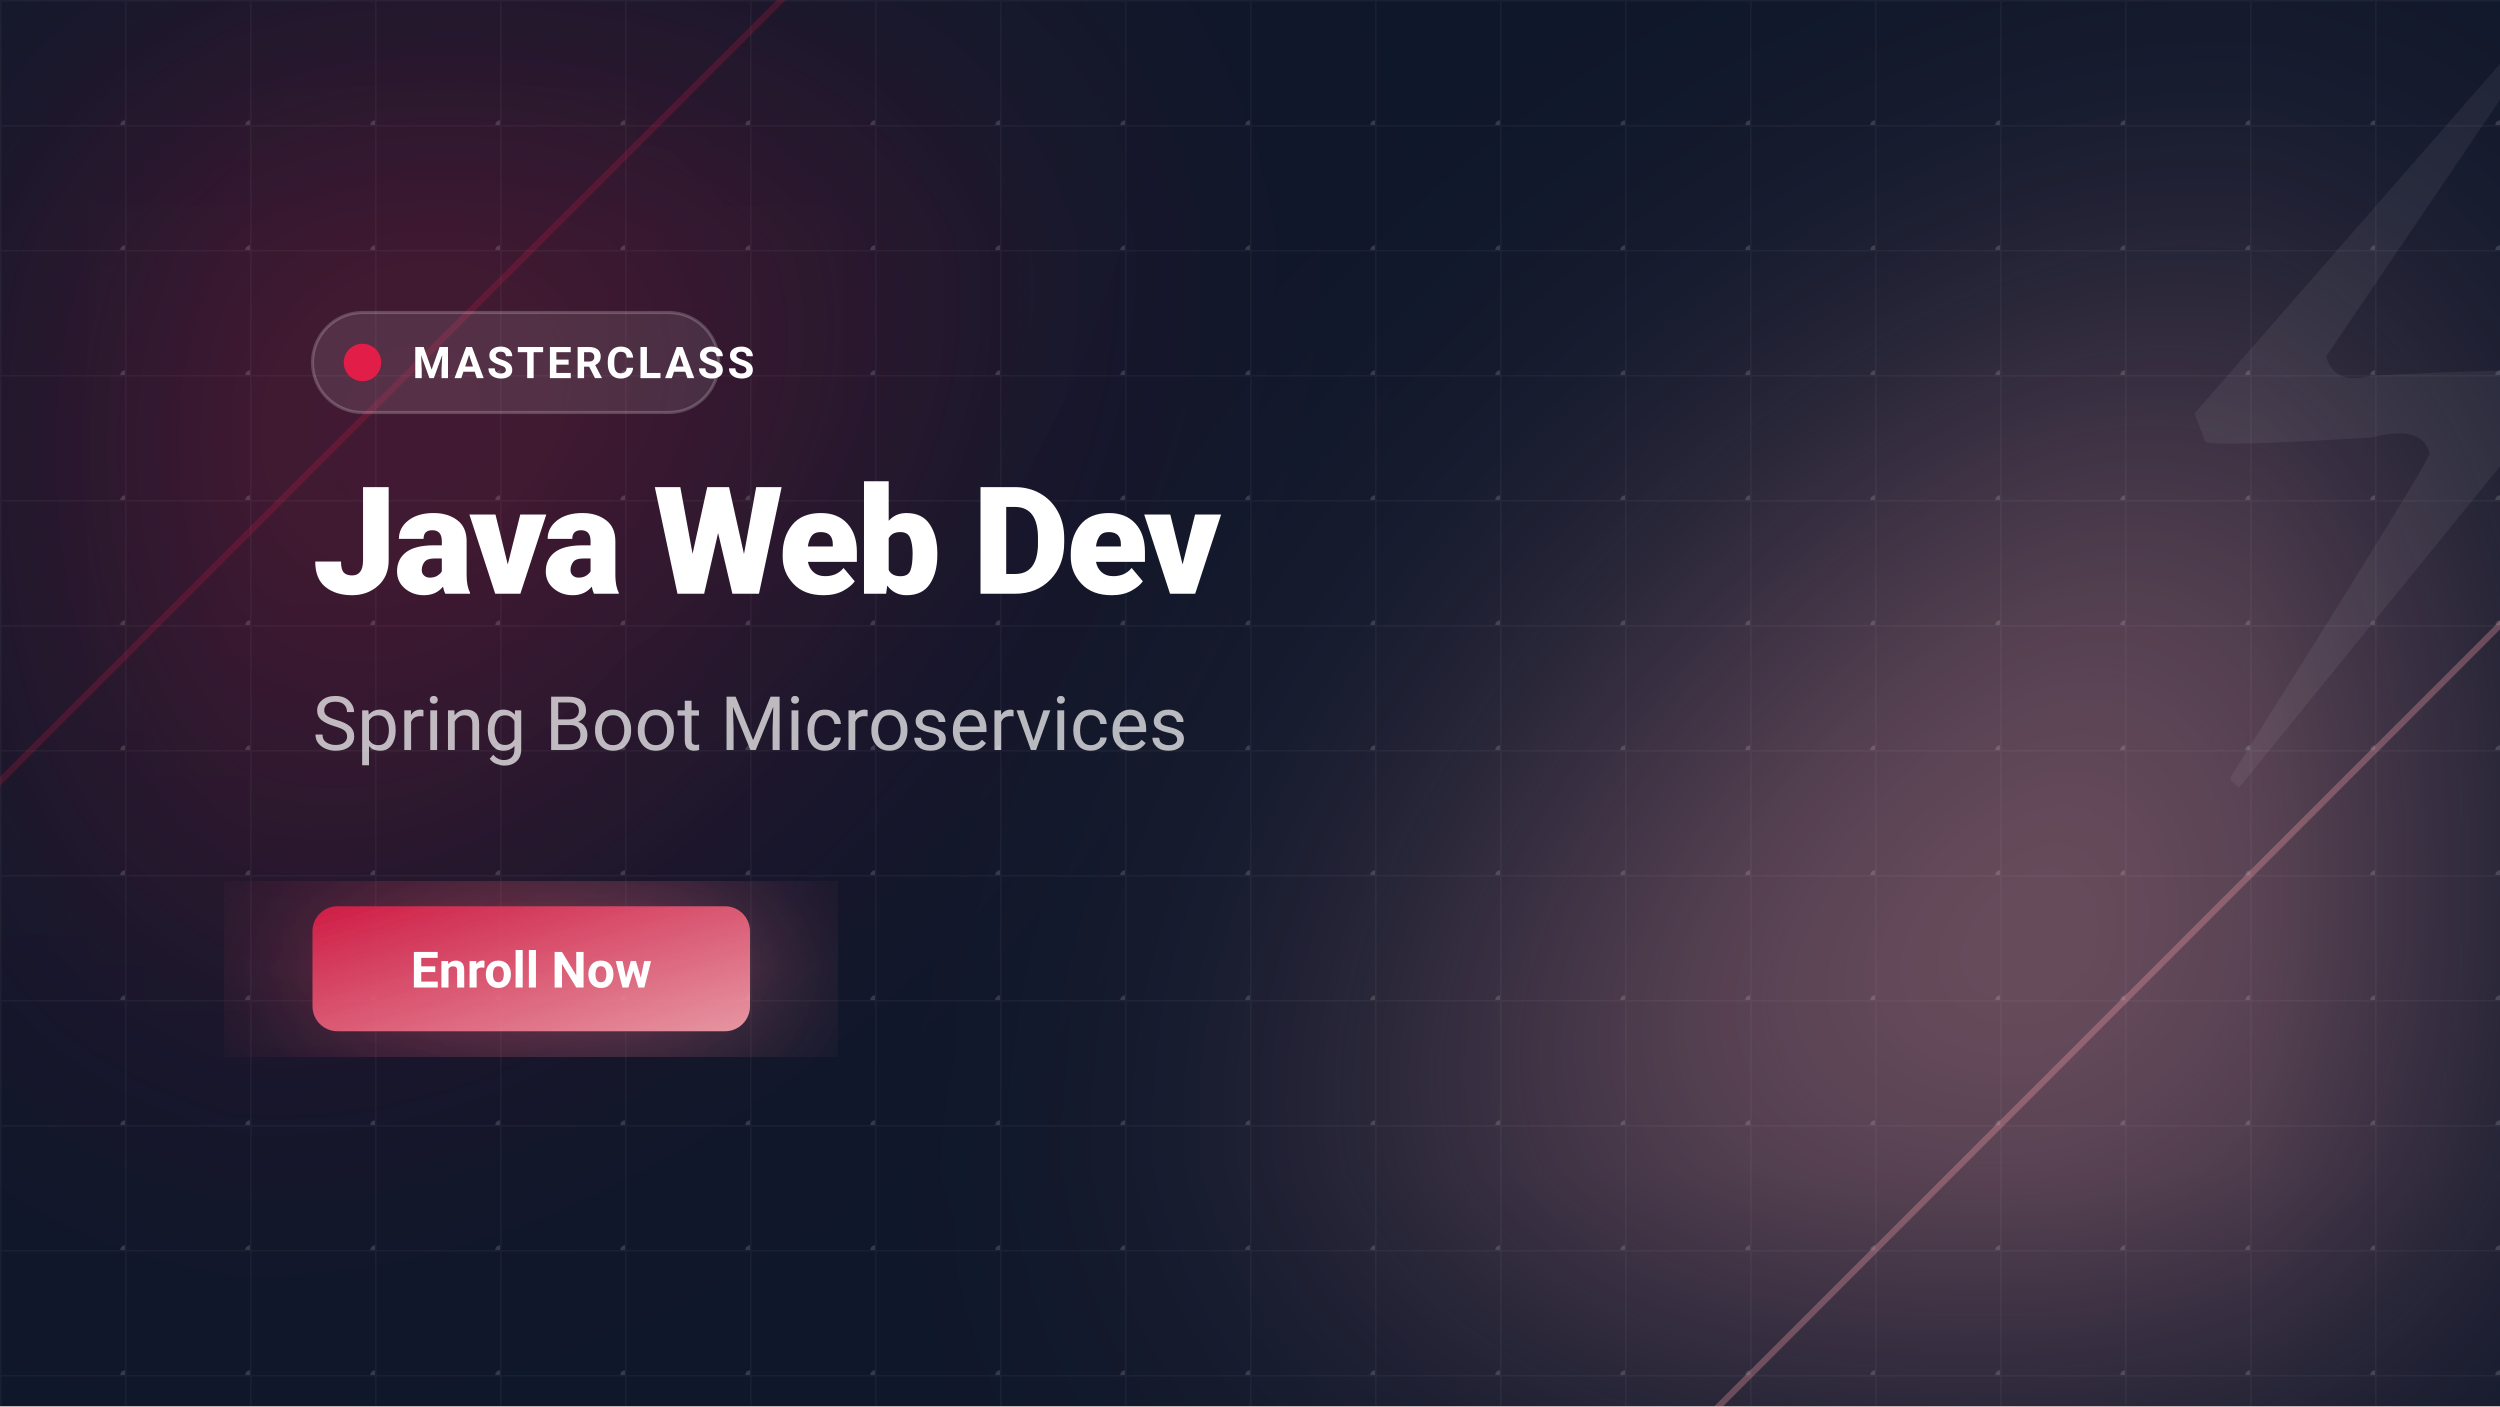
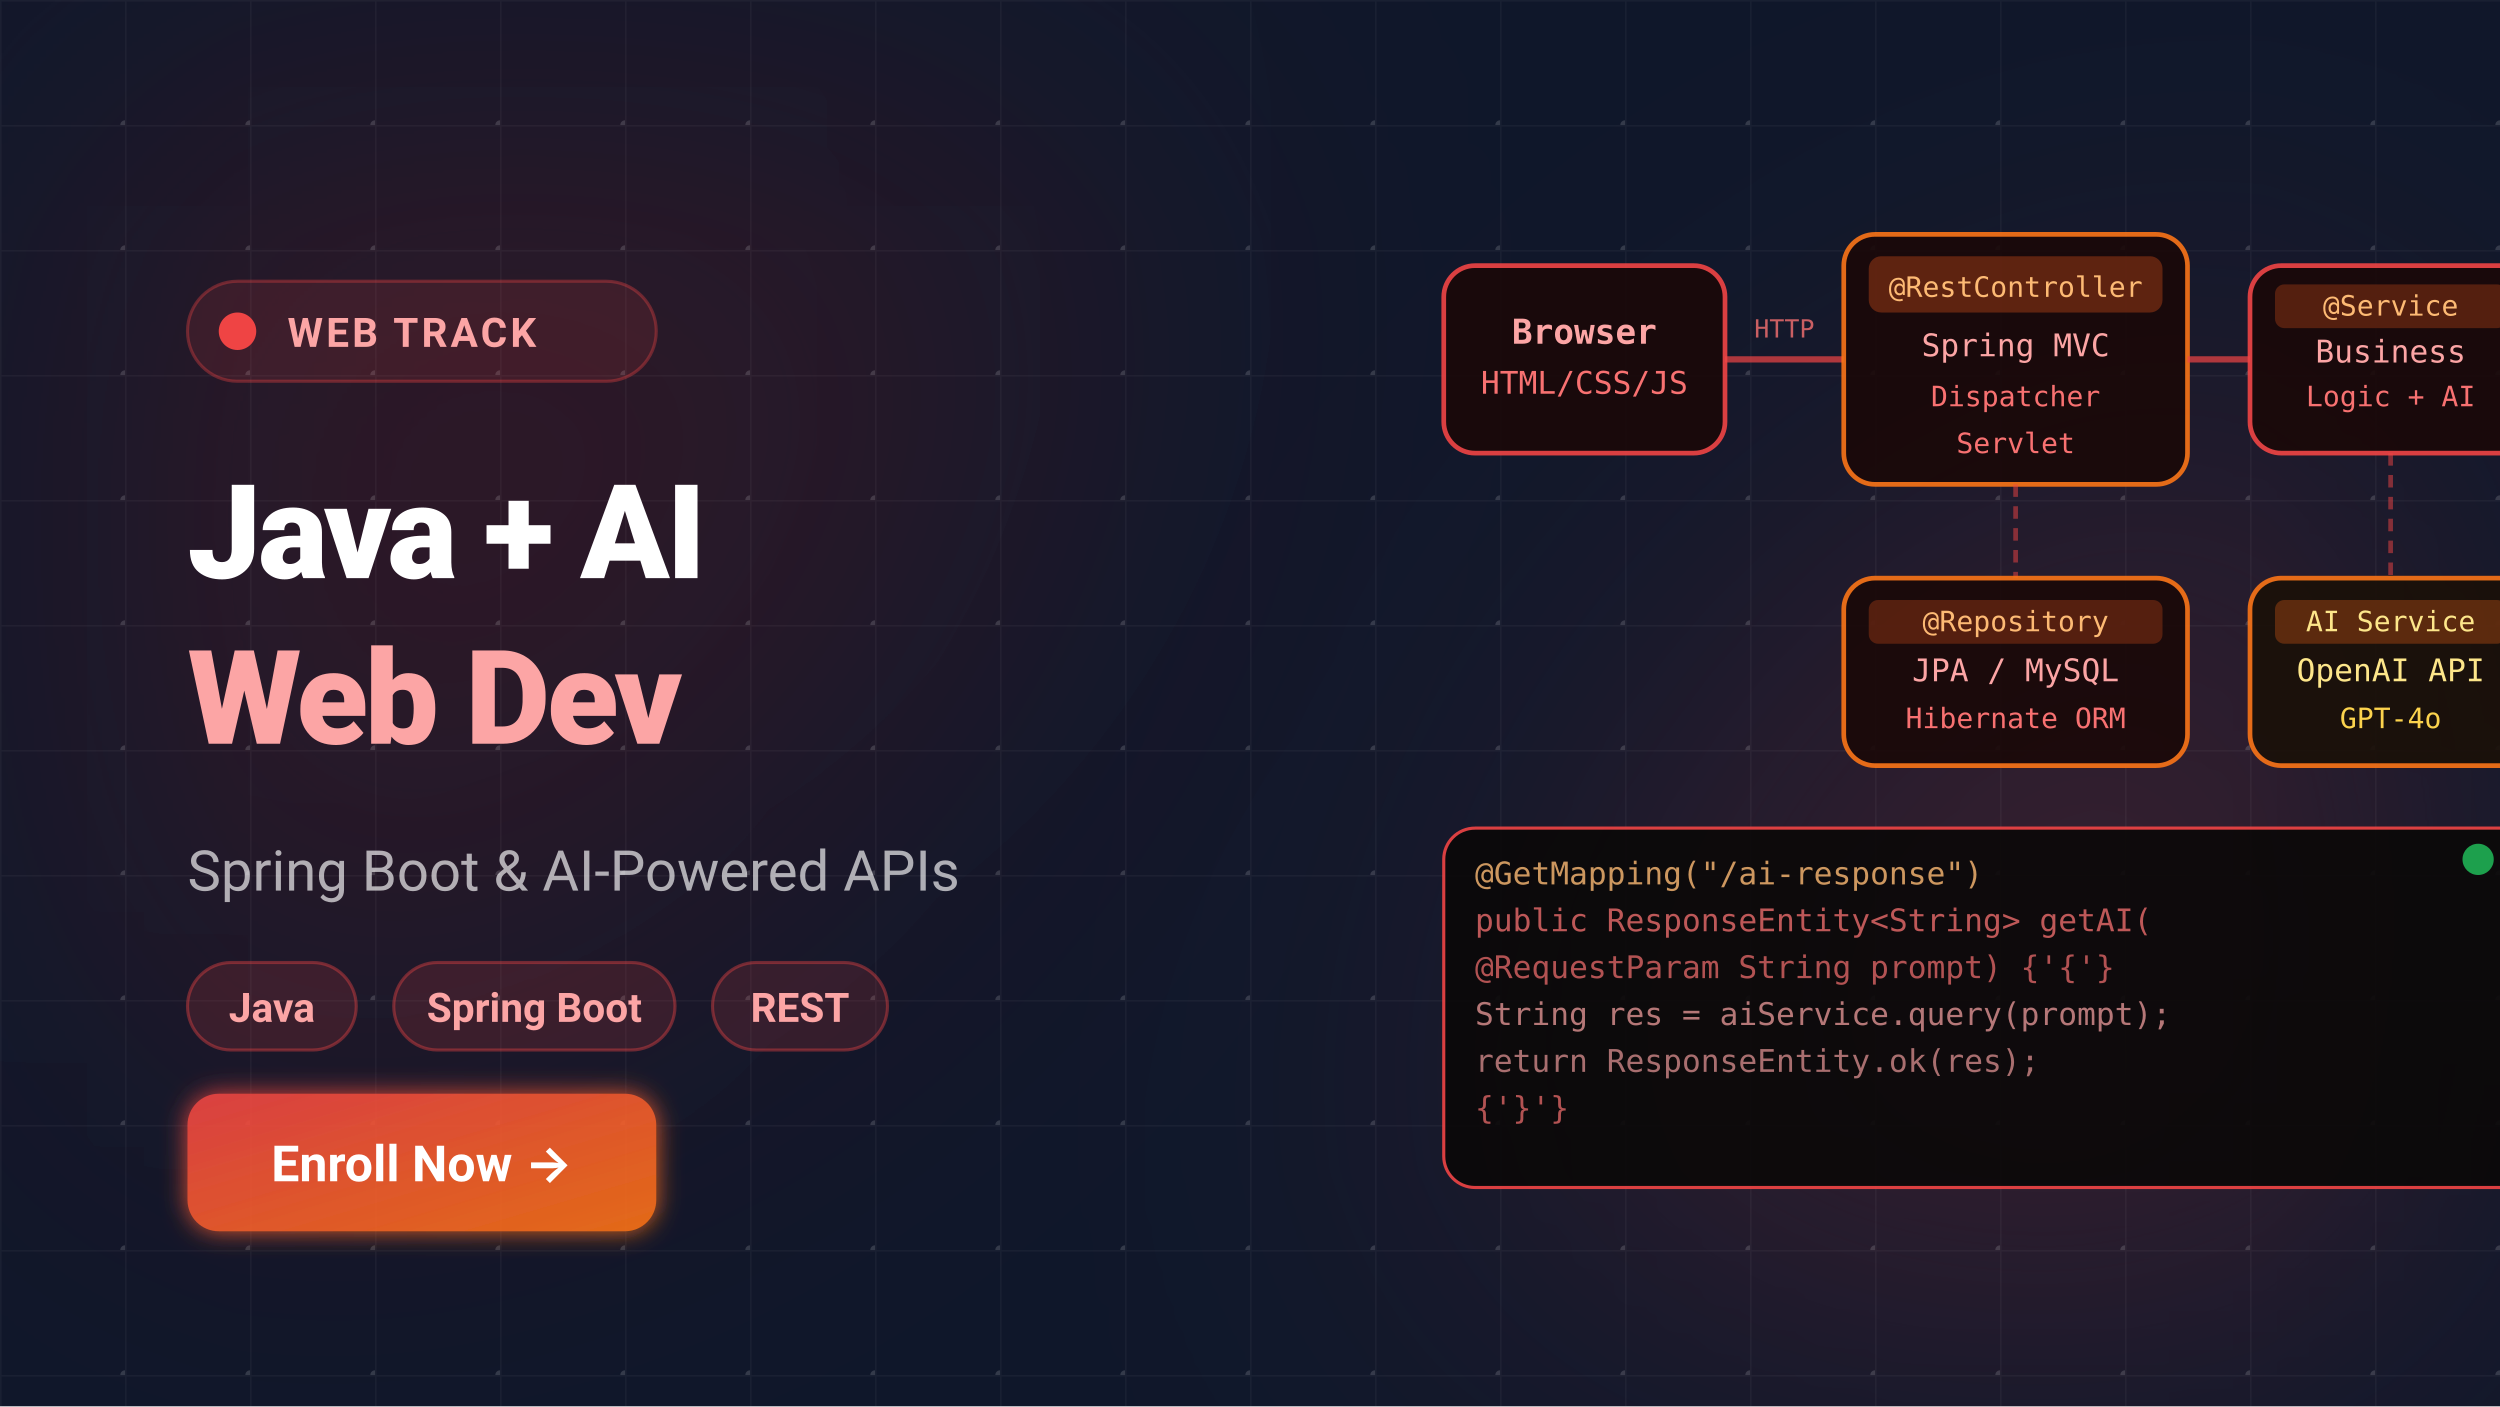
<svg xmlns="http://www.w3.org/2000/svg" width="800" height="450" viewBox="0 0 800 450" fill="none">
  <defs>
-     <linearGradient id="bgGrad" x1="0%" y1="0%" x2="100%" y2="100%">
-       <stop offset="0%" stop-color="#E11D48" />
-       <stop offset="100%" stop-color="#FDA4AF" />
+     <linearGradient id="javawebGrad" x1="0%" y1="0%" x2="100%" y2="100%">
+       <stop offset="0%" stop-color="#EF4444" />
+       <stop offset="100%" stop-color="#F97316" />
    </linearGradient>
-     <pattern id="gridPattern" width="40" height="40" patternUnits="userSpaceOnUse">
+     <pattern id="javawebGrid" width="40" height="40" patternUnits="userSpaceOnUse">
      <path d="M 40 0 L 0 0 0 40" fill="none" stroke="rgba(255,255,255,0.04)" stroke-width="1" />
      <circle cx="40" cy="40" r="1.5" fill="rgba(255,255,255,0.15)" />
    </pattern>
-     <filter id="glow" x="-20%" y="-20%" width="140%" height="140%">
-       <feGaussianBlur stdDeviation="30" result="blur" />
+     <filter id="javawebSoftGlow" x="-50%" y="-50%" width="200%" height="200%">
+       <feGaussianBlur stdDeviation="80" />
+     </filter>
+     <filter id="javawebGlow" x="-20%" y="-20%" width="140%" height="140%">
+       <feGaussianBlur stdDeviation="4" result="blur" />
      <feComposite in="SourceGraphic" in2="blur" operator="over" />
-     </filter>
-     <filter id="softGlow" x="-50%" y="-50%" width="200%" height="200%">
-       <feGaussianBlur stdDeviation="80" />
    </filter>
  </defs>
  <rect width="800" height="450" fill="#0F172A" />
-   <circle cx="0" cy="0" r="300" fill="#E11D48" opacity="0.3" filter="url(#softGlow)" />
-   <circle cx="800" cy="450" r="350" fill="#FDA4AF" opacity="0.4" filter="url(#softGlow)" />
-   <rect width="800" height="450" fill="url(#gridPattern)" />
-   <text x="700" y="350" font-size="280" font-family="sans-serif" font-weight="900" fill="rgba(255,255,255,0.06)" text-anchor="middle" dominant-baseline="middle" style="transform: rotate(-15deg); transform-origin: 700px 350px;">⚡</text>
-   <path d="M -100 350 L 300 -50" stroke="#E11D48" stroke-width="2" stroke-opacity="0.2" />
-   <path d="M 500 500 L 900 100" stroke="#FDA4AF" stroke-width="2" stroke-opacity="0.3" />
-   <g transform="translate(100, 100)">
-     <rect x="0" y="0" width="130" height="32" rx="16" fill="rgba(255,255,255,0.1)" stroke="rgba(255,255,255,0.2)" stroke-width="1" />
-     <circle cx="16" cy="16" r="6" fill="#E11D48" />
-     <text x="32" y="21" fill="#ffffff" font-size="14" font-family="Segoe UI, -apple-system, Roboto, sans-serif" font-weight="600" letter-spacing="1">MASTERCLASS</text>
-     <text x="0" y="90" fill="#ffffff" font-size="48" font-family="Segoe UI, -apple-system, Roboto, sans-serif" font-weight="800" letter-spacing="-1">Java Web Dev</text>
-     <text x="0" y="140" fill="rgba(255,255,255,0.7)" font-size="24" font-family="Segoe UI, -apple-system, Roboto, sans-serif" font-weight="400">Spring Boot Microservices</text>
-     <rect x="0" y="190" width="140" height="40" rx="8" fill="url(#bgGrad)" filter="url(#glow)" opacity="0.9" />
-     <text x="70" y="216" fill="#ffffff" font-size="16" font-family="Segoe UI, -apple-system, Roboto, sans-serif" font-weight="700" text-anchor="middle">Enroll Now</text>
+   <circle cx="70" cy="70" r="270" fill="#991B1B" opacity="0.22" filter="url(#javawebSoftGlow)" />
+   <circle cx="760" cy="390" r="260" fill="#EF4444" opacity="0.18" filter="url(#javawebSoftGlow)" />
+   <rect width="800" height="450" fill="url(#javawebGrid)" />
+   <rect x="462" y="85" width="90" height="60" rx="10" fill="#1A0808" stroke="#EF4444" stroke-width="1.5" opacity="0.9" />
+   <text x="507" y="110" text-anchor="middle" fill="#FCA5A5" font-size="11" font-family="monospace" font-weight="700">Browser</text>
+   <text x="507" y="126" text-anchor="middle" fill="#F87171" font-size="10" font-family="monospace">HTML/CSS/JS</text>
+   <line x1="552" y1="115" x2="590" y2="115" stroke="#EF4444" stroke-width="2" opacity="0.7" />
+   <text x="571" y="108" text-anchor="middle" fill="#F87171" font-size="8" font-family="monospace" opacity="0.8">HTTP</text>
+   <rect x="590" y="75" width="110" height="80" rx="10" fill="#1A0808" stroke="#F97316" stroke-width="1.5" opacity="0.9" />
+   <rect x="598" y="82" width="94" height="18" rx="4" fill="#7C2D12" opacity="0.7" />
+   <text x="645" y="95" text-anchor="middle" fill="#FDBA74" font-size="9" font-family="monospace">@RestController</text>
+   <text x="645" y="114" text-anchor="middle" fill="#FCA5A5" font-size="10" font-family="monospace">Spring MVC</text>
+   <text x="645" y="130" text-anchor="middle" fill="#F87171" font-size="9" font-family="monospace">Dispatcher</text>
+   <text x="645" y="145" text-anchor="middle" fill="#F87171" font-size="9" font-family="monospace">Servlet</text>
+   <line x1="700" y1="115" x2="720" y2="115" stroke="#EF4444" stroke-width="2" opacity="0.7" />
+   <rect x="720" y="85" width="90" height="60" rx="10" fill="#1A0808" stroke="#EF4444" stroke-width="1.5" opacity="0.9" />
+   <rect x="728" y="91" width="74" height="14" rx="3" fill="#7C2D12" opacity="0.6" />
+   <text x="765" y="101" text-anchor="middle" fill="#FDBA74" font-size="9" font-family="monospace">@Service</text>
+   <text x="765" y="116" text-anchor="middle" fill="#FCA5A5" font-size="10" font-family="monospace">Business</text>
+   <text x="765" y="130" text-anchor="middle" fill="#F87171" font-size="9" font-family="monospace">Logic + AI</text>
+   <line x1="645" y1="155" x2="645" y2="185" stroke="#EF4444" stroke-width="1.5" stroke-dasharray="4,3" opacity="0.5" />
+   <line x1="765" y1="145" x2="765" y2="185" stroke="#EF4444" stroke-width="1.5" stroke-dasharray="4,3" opacity="0.5" />
+   <rect x="590" y="185" width="110" height="60" rx="10" fill="#1A0808" stroke="#F97316" stroke-width="1.5" opacity="0.9" />
+   <rect x="598" y="192" width="94" height="14" rx="3" fill="#7C2D12" opacity="0.6" />
+   <text x="645" y="202" text-anchor="middle" fill="#FDBA74" font-size="9" font-family="monospace">@Repository</text>
+   <text x="645" y="218" text-anchor="middle" fill="#FCA5A5" font-size="10" font-family="monospace">JPA / MySQL</text>
+   <text x="645" y="233" text-anchor="middle" fill="#F87171" font-size="9" font-family="monospace">Hibernate ORM</text>
+   <rect x="720" y="185" width="90" height="60" rx="10" fill="#1A1008" stroke="#F97316" stroke-width="1.5" opacity="0.9" />
+   <rect x="728" y="192" width="74" height="14" rx="3" fill="#78350F" opacity="0.7" />
+   <text x="765" y="202" text-anchor="middle" fill="#FDE68A" font-size="9" font-family="monospace">AI Service</text>
+   <text x="765" y="218" text-anchor="middle" fill="#FDE68A" font-size="10" font-family="monospace">OpenAI API</text>
+   <text x="765" y="233" text-anchor="middle" fill="#FCD34D" font-size="9" font-family="monospace">GPT-4o</text>
+   <rect x="462" y="265" width="350" height="115" rx="10" fill="#0A0808" stroke="#EF4444" stroke-width="1" opacity="0.9" />
+   <text x="472" y="283" fill="#FDBA74" font-size="10" font-family="monospace" opacity="0.8">@GetMapping("/ai-response")</text>
+   <text x="472" y="298" fill="#F87171" font-size="10" font-family="monospace" opacity="0.75">public ResponseEntity&lt;String&gt; getAI(</text>
+   <text x="472" y="313" fill="#F87171" font-size="10" font-family="monospace" opacity="0.7">    @RequestParam String prompt) {'{'}</text>
+   <text x="472" y="328" fill="#FCA5A5" font-size="10" font-family="monospace" opacity="0.7">  String res = aiService.query(prompt);</text>
+   <text x="472" y="343" fill="#FCA5A5" font-size="10" font-family="monospace" opacity="0.65">  return ResponseEntity.ok(res);</text>
+   <text x="472" y="358" fill="#F87171" font-size="10" font-family="monospace" opacity="0.7">{'}'}</text>
+   <circle cx="793" cy="275" r="5" fill="#22C55E" opacity="0.8" />
+   <g transform="translate(60, 90)">
+     <rect x="0" y="0" width="150" height="32" rx="16" fill="rgba(239,68,68,0.12)" stroke="rgba(239,68,68,0.35)" stroke-width="1" />
+     <circle cx="16" cy="16" r="6" fill="#EF4444" />
+     <text x="32" y="21" fill="#FCA5A5" font-size="13" font-family="Segoe UI, -apple-system, Roboto, sans-serif" font-weight="700" letter-spacing="1">WEB TRACK</text>
+     <text x="0" y="95" fill="#ffffff" font-size="42" font-family="Segoe UI, -apple-system, Roboto, sans-serif" font-weight="800" letter-spacing="-1">Java + AI</text>
+     <text x="0" y="148" fill="#FCA5A5" font-size="42" font-family="Segoe UI, -apple-system, Roboto, sans-serif" font-weight="800" letter-spacing="-1">Web Dev</text>
+     <text x="0" y="195" fill="rgba(255,255,255,0.65)" font-size="18" font-family="Segoe UI, -apple-system, Roboto, sans-serif" font-weight="400">Spring Boot &amp; AI-Powered APIs</text>
+     <rect x="0" y="218" width="54" height="28" rx="14" fill="rgba(239,68,68,0.15)" stroke="rgba(239,68,68,0.4)" stroke-width="1" />
+     <text x="27" y="237" text-anchor="middle" fill="#FCA5A5" font-size="13" font-family="Segoe UI, -apple-system, Roboto, sans-serif" font-weight="600">Java</text>
+     <rect x="66" y="218" width="90" height="28" rx="14" fill="rgba(239,68,68,0.15)" stroke="rgba(239,68,68,0.4)" stroke-width="1" />
+     <text x="111" y="237" text-anchor="middle" fill="#FCA5A5" font-size="13" font-family="Segoe UI, -apple-system, Roboto, sans-serif" font-weight="600">Spring Boot</text>
+     <rect x="168" y="218" width="56" height="28" rx="14" fill="rgba(239,68,68,0.15)" stroke="rgba(239,68,68,0.4)" stroke-width="1" />
+     <text x="196" y="237" text-anchor="middle" fill="#FCA5A5" font-size="13" font-family="Segoe UI, -apple-system, Roboto, sans-serif" font-weight="600">REST</text>
+     <rect x="0" y="260" width="150" height="44" rx="10" fill="url(#javawebGrad)" opacity="0.9" filter="url(#javawebGlow)" />
+     <text x="75" y="288" fill="#ffffff" font-size="16" font-family="Segoe UI, -apple-system, Roboto, sans-serif" font-weight="700" text-anchor="middle">Enroll Now →</text>
  </g>
</svg>
